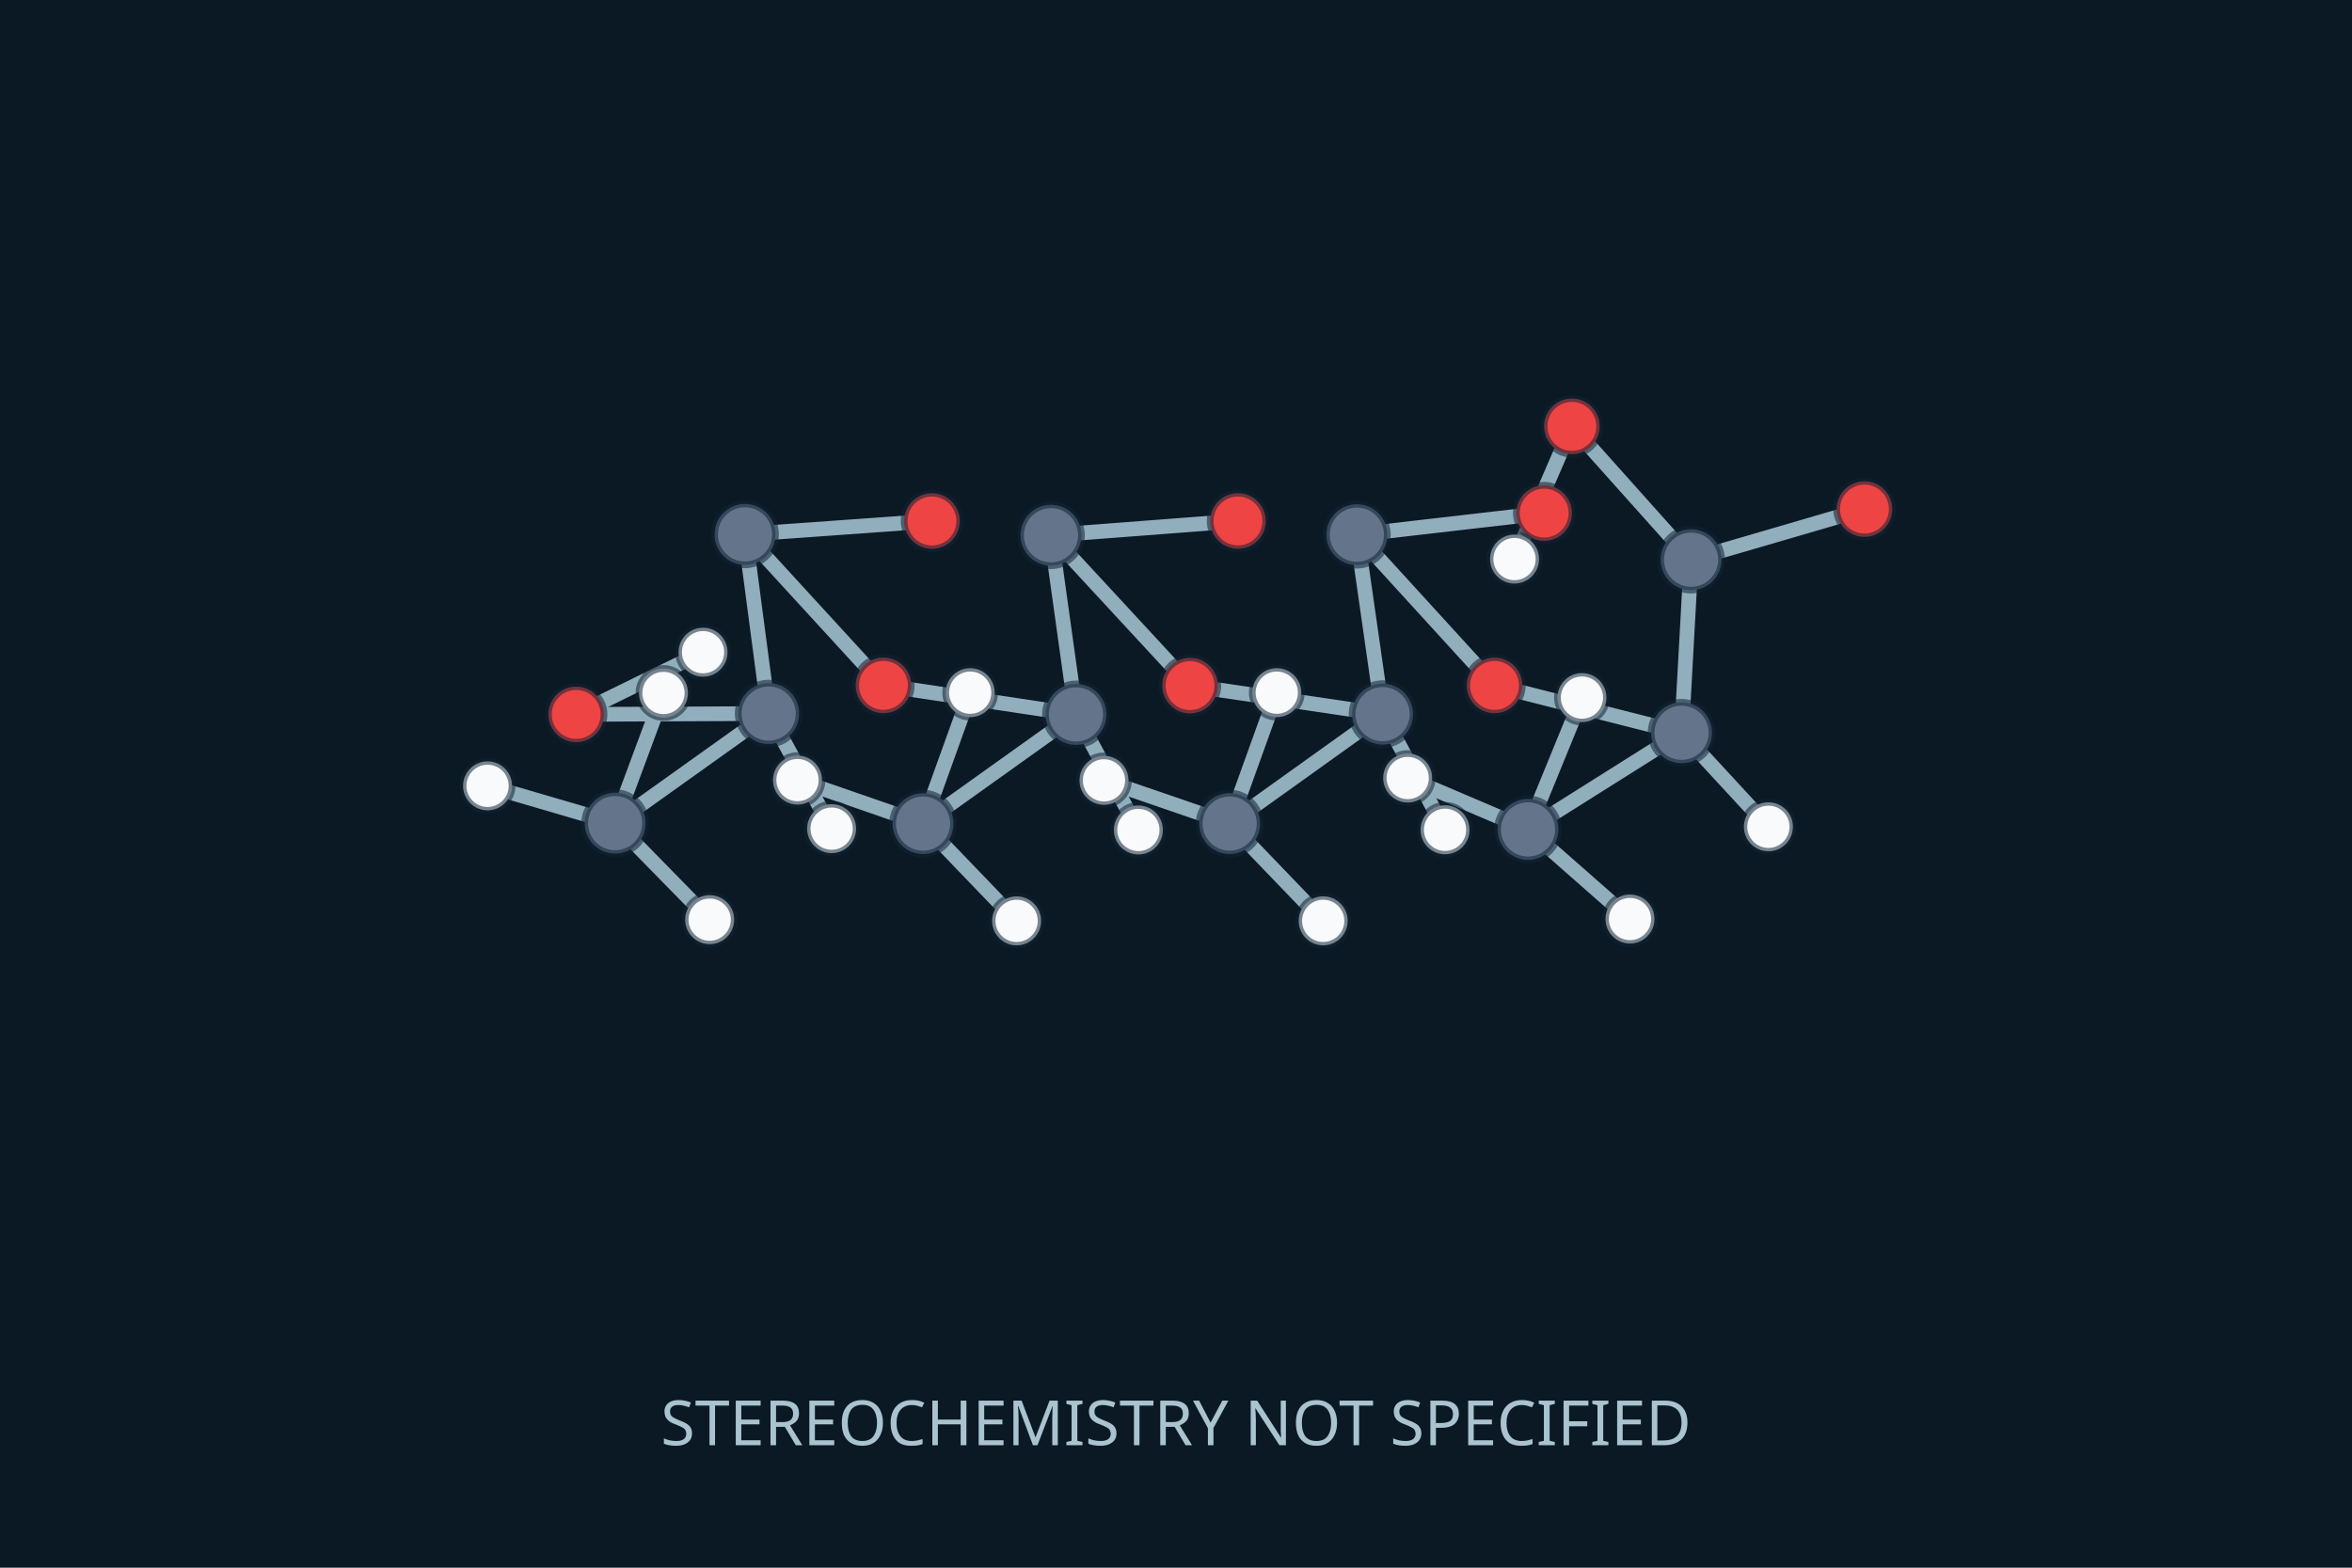
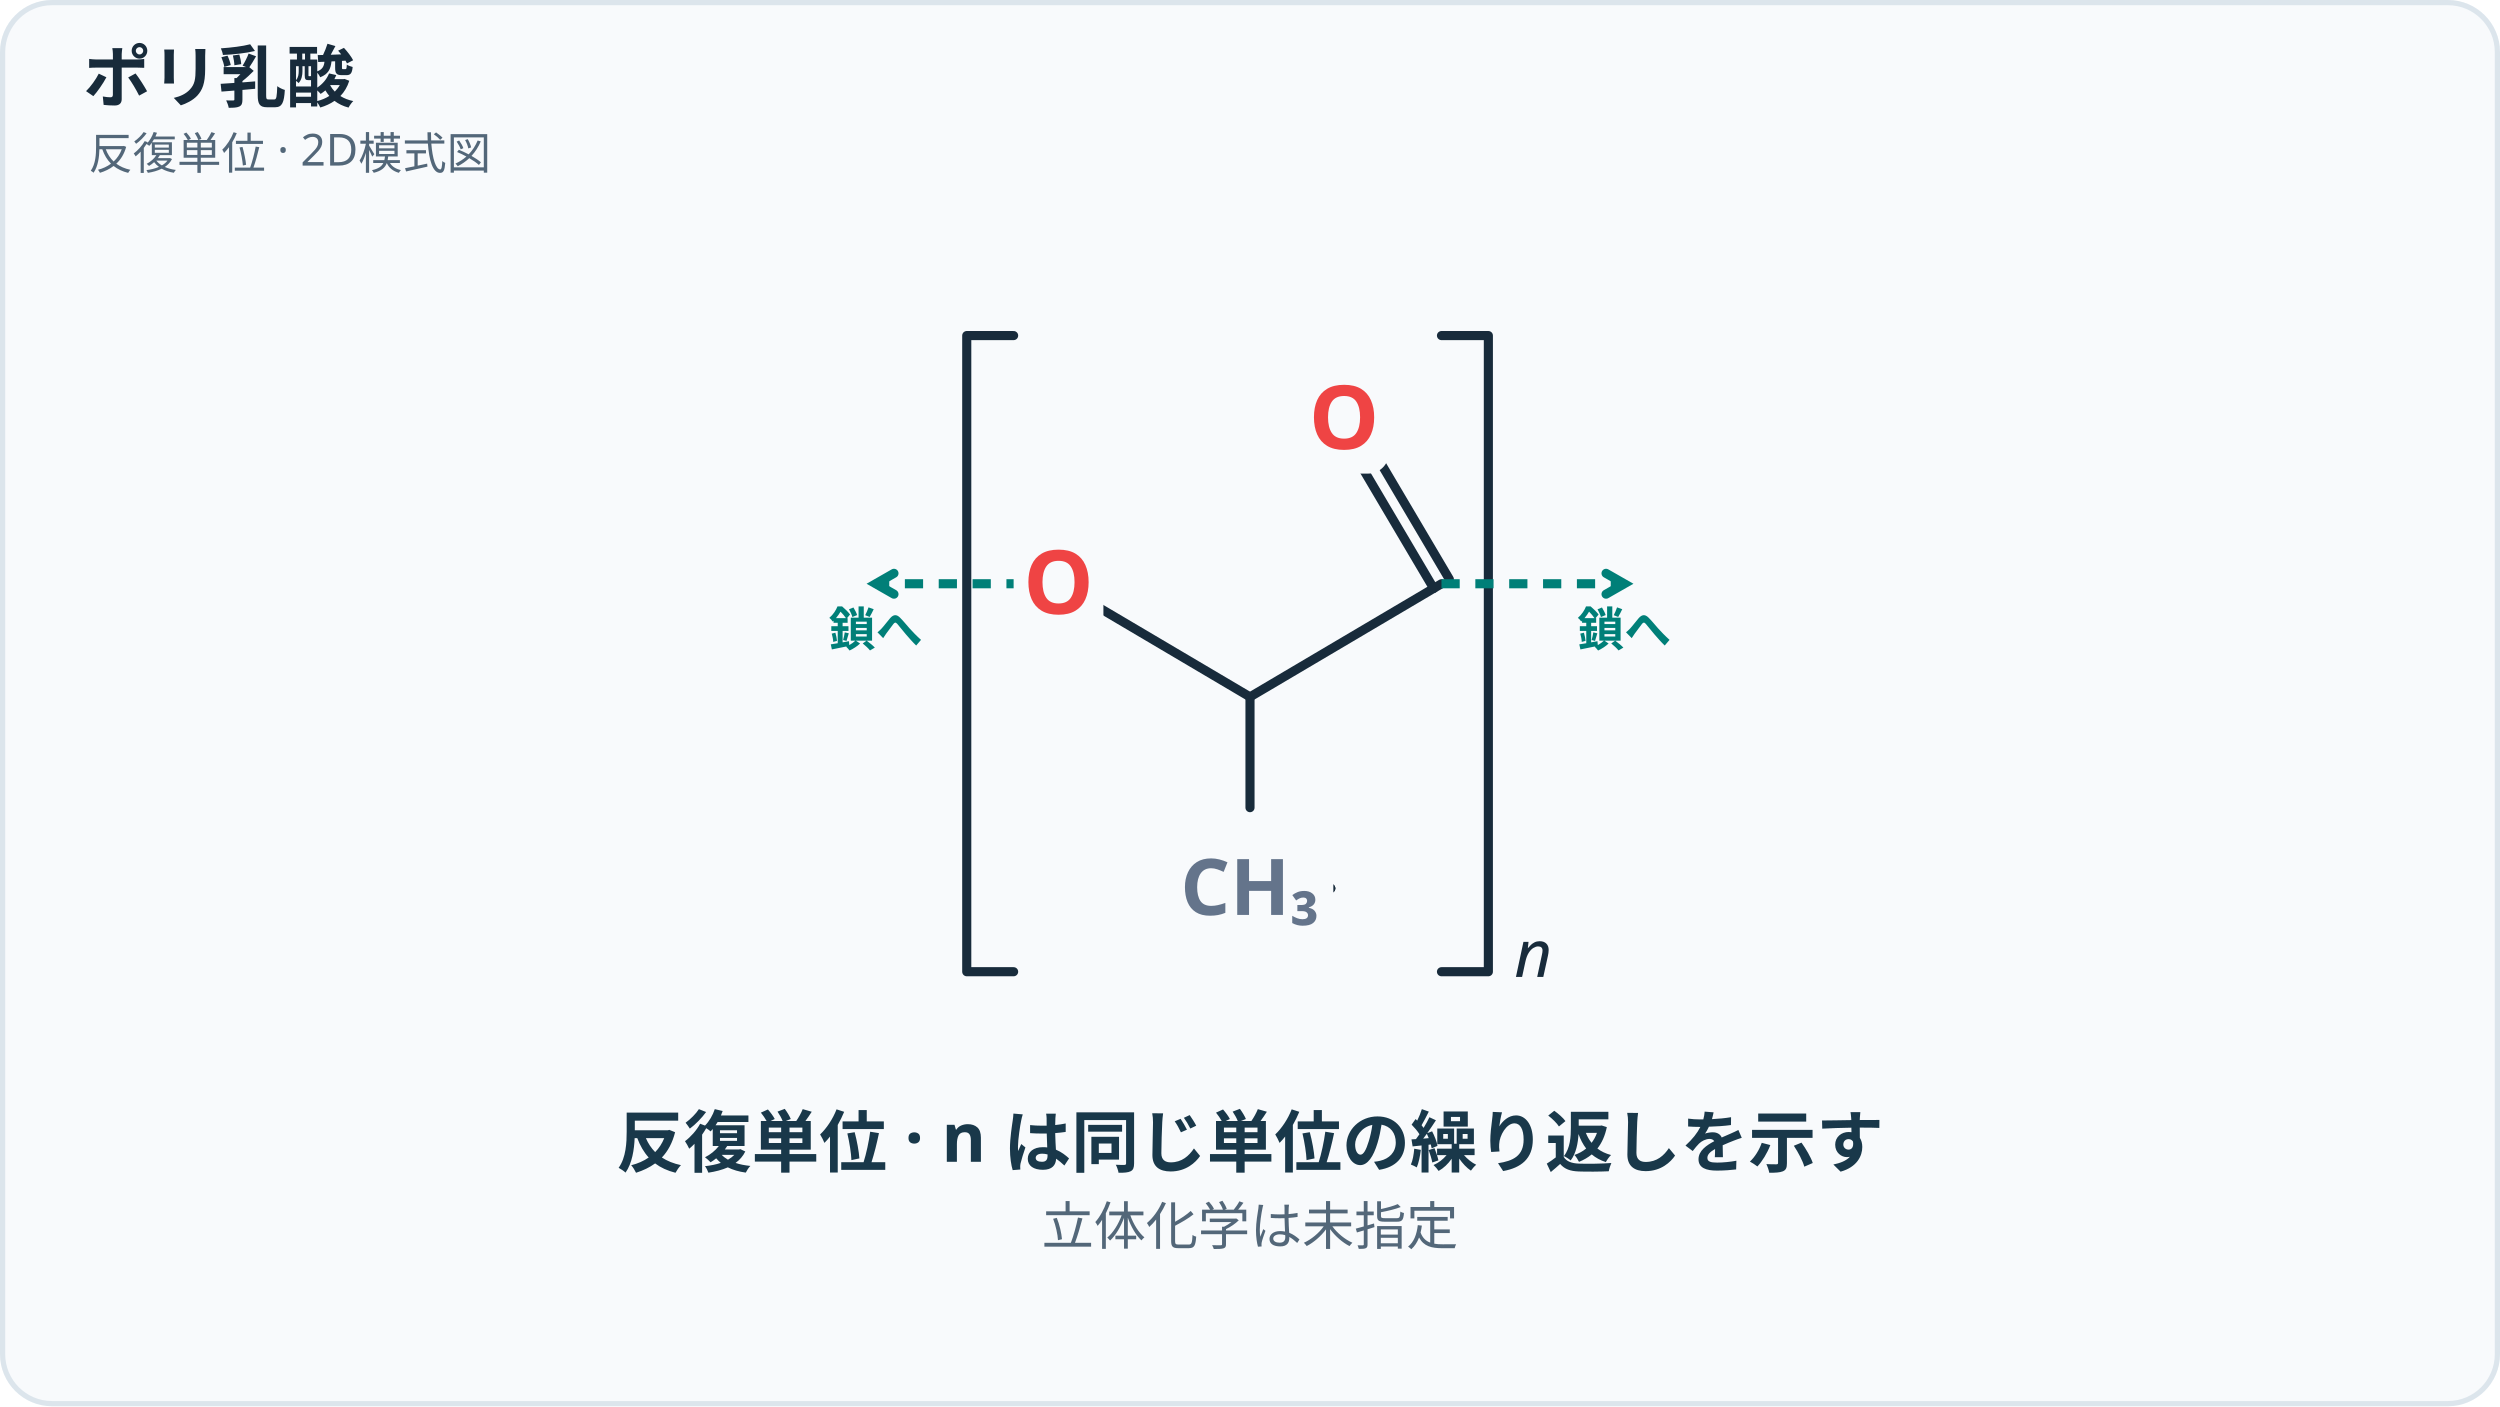
- <svg xmlns="http://www.w3.org/2000/svg" viewBox="0 0 192 128" role="img" aria-label="ポリ乳酸 representative segment" data-polymer-id="polylactic-acid">
-   <rect width="192" height="128" fill="#0b1924" />
-   <g>
-     <path d="M50.216 67.209L62.749 58.262" stroke="#91aebd" stroke-width="1.2" stroke-linecap="round" />
-     <path d="M50.216 67.209L54.161 56.581" stroke="#91aebd" stroke-width="1.2" stroke-linecap="round" />
-     <path d="M50.216 67.209L39.801 64.164" stroke="#91aebd" stroke-width="1.2" stroke-linecap="round" />
-     <path d="M50.216 67.209L57.932 75.09" stroke="#91aebd" stroke-width="1.2" stroke-linecap="round" />
-     <path d="M62.749 58.262L60.818 43.632" stroke="#91aebd" stroke-width="1.2" stroke-linecap="round" />
-     <path d="M62.749 58.262L47.036 58.33" stroke="#91aebd" stroke-width="1.2" stroke-linecap="round" />
-     <path d="M62.749 58.262L67.888 67.659" stroke="#91aebd" stroke-width="1.2" stroke-linecap="round" />
-     <path d="M47.036 58.33L57.391 53.252" stroke="#91aebd" stroke-width="1.2" stroke-linecap="round" />
-     <path d="M87.835 58.33L92.929 67.767" stroke="#91aebd" stroke-width="1.2" stroke-linecap="round" />
-     <path d="M60.818 43.632L76.076 42.541" stroke="#91aebd" stroke-width="1.2" stroke-linecap="round" />
-     <path d="M60.818 43.632L72.119 55.96" stroke="#91aebd" stroke-width="1.2" stroke-linecap="round" />
-     <path d="M100.38 67.243L112.862 58.308" stroke="#91aebd" stroke-width="1.2" stroke-linecap="round" />
-     <path d="M100.38 67.243L104.227 56.555" stroke="#91aebd" stroke-width="1.2" stroke-linecap="round" />
-     <path d="M100.38 67.243L90.122 63.716" stroke="#91aebd" stroke-width="1.2" stroke-linecap="round" />
-     <path d="M100.38 67.243L108.016 75.186" stroke="#91aebd" stroke-width="1.2" stroke-linecap="round" />
-     <path d="M75.351 67.247L87.835 58.33" stroke="#91aebd" stroke-width="1.2" stroke-linecap="round" />
-     <path d="M75.351 67.247L79.199 56.555" stroke="#91aebd" stroke-width="1.2" stroke-linecap="round" />
-     <path d="M75.351 67.247L65.103 63.694" stroke="#91aebd" stroke-width="1.2" stroke-linecap="round" />
-     <path d="M75.351 67.247L82.989 75.189" stroke="#91aebd" stroke-width="1.2" stroke-linecap="round" />
-     <path d="M112.862 58.308L110.765 43.657" stroke="#91aebd" stroke-width="1.2" stroke-linecap="round" />
-     <path d="M112.862 58.308L97.145 55.979" stroke="#91aebd" stroke-width="1.2" stroke-linecap="round" />
-     <path d="M112.862 58.308L117.963 67.752" stroke="#91aebd" stroke-width="1.2" stroke-linecap="round" />
-     <path d="M110.765 43.657L126.054 41.892" stroke="#91aebd" stroke-width="1.2" stroke-linecap="round" />
-     <path d="M110.765 43.657L122.001 55.965" stroke="#91aebd" stroke-width="1.2" stroke-linecap="round" />
-     <path d="M85.794 43.702L97.145 55.979" stroke="#91aebd" stroke-width="1.2" stroke-linecap="round" />
-     <path d="M87.835 58.33L85.794 43.702" stroke="#91aebd" stroke-width="1.2" stroke-linecap="round" />
-     <path d="M87.835 58.33L72.119 55.96" stroke="#91aebd" stroke-width="1.2" stroke-linecap="round" />
-     <path d="M85.794 43.702L101.058 42.536" stroke="#91aebd" stroke-width="1.2" stroke-linecap="round" />
-     <path d="M124.736 67.721L137.27 59.829" stroke="#91aebd" stroke-width="1.2" stroke-linecap="round" />
-     <path d="M124.736 67.721L129.139 56.958" stroke="#91aebd" stroke-width="1.2" stroke-linecap="round" />
-     <path d="M124.736 67.721L114.913 63.525" stroke="#91aebd" stroke-width="1.2" stroke-linecap="round" />
-     <path d="M124.736 67.721L133.06 75.038" stroke="#91aebd" stroke-width="1.2" stroke-linecap="round" />
-     <path d="M137.27 59.829L138.049 45.698" stroke="#91aebd" stroke-width="1.2" stroke-linecap="round" />
-     <path d="M137.27 59.829L122.001 55.965" stroke="#91aebd" stroke-width="1.2" stroke-linecap="round" />
-     <path d="M137.27 59.829L144.36 67.507" stroke="#91aebd" stroke-width="1.2" stroke-linecap="round" />
-     <path d="M128.316 34.811L123.634 45.647" stroke="#91aebd" stroke-width="1.2" stroke-linecap="round" />
-     <path d="M138.049 45.698L152.199 41.567" stroke="#91aebd" stroke-width="1.2" stroke-linecap="round" />
-     <path d="M138.049 45.698L128.316 34.811" stroke="#91aebd" stroke-width="1.2" stroke-linecap="round" />
-     <circle cx="50.216" cy="67.209" r="2.487" fill="#64748b" stroke="#102433" stroke-opacity=".55" stroke-width=".55" />
-     <circle cx="62.749" cy="58.262" r="2.487" fill="#64748b" stroke="#102433" stroke-opacity=".55" stroke-width=".55" />
-     <circle cx="57.391" cy="53.252" r="2" fill="#f8fafc" stroke="#102433" stroke-opacity=".55" stroke-width=".55" />
-     <circle cx="92.929" cy="67.767" r="2" fill="#f8fafc" stroke="#102433" stroke-opacity=".55" stroke-width=".55" />
-     <circle cx="60.818" cy="43.632" r="2.487" fill="#64748b" stroke="#102433" stroke-opacity=".55" stroke-width=".55" />
-     <circle cx="47.036" cy="58.33" r="2.27" fill="#ef4444" stroke="#102433" stroke-opacity=".55" stroke-width=".55" />
-     <circle cx="76.076" cy="42.541" r="2.27" fill="#ef4444" stroke="#102433" stroke-opacity=".55" stroke-width=".55" />
-     <circle cx="54.161" cy="56.581" r="2" fill="#f8fafc" stroke="#102433" stroke-opacity=".55" stroke-width=".55" />
-     <circle cx="39.801" cy="64.164" r="2" fill="#f8fafc" stroke="#102433" stroke-opacity=".55" stroke-width=".55" />
-     <circle cx="57.932" cy="75.09" r="2" fill="#f8fafc" stroke="#102433" stroke-opacity=".55" stroke-width=".55" />
-     <circle cx="67.888" cy="67.659" r="2" fill="#f8fafc" stroke="#102433" stroke-opacity=".55" stroke-width=".55" />
-     <circle cx="100.38" cy="67.243" r="2.487" fill="#64748b" stroke="#102433" stroke-opacity=".55" stroke-width=".55" />
-     <circle cx="75.351" cy="67.247" r="2.487" fill="#64748b" stroke="#102433" stroke-opacity=".55" stroke-width=".55" />
-     <circle cx="112.862" cy="58.308" r="2.487" fill="#64748b" stroke="#102433" stroke-opacity=".55" stroke-width=".55" />
-     <circle cx="110.765" cy="43.657" r="2.487" fill="#64748b" stroke="#102433" stroke-opacity=".55" stroke-width=".55" />
-     <circle cx="97.145" cy="55.979" r="2.27" fill="#ef4444" stroke="#102433" stroke-opacity=".55" stroke-width=".55" />
-     <circle cx="126.054" cy="41.892" r="2.27" fill="#ef4444" stroke="#102433" stroke-opacity=".55" stroke-width=".55" />
-     <circle cx="104.227" cy="56.555" r="2" fill="#f8fafc" stroke="#102433" stroke-opacity=".55" stroke-width=".55" />
-     <circle cx="90.122" cy="63.716" r="2" fill="#f8fafc" stroke="#102433" stroke-opacity=".55" stroke-width=".55" />
-     <circle cx="108.016" cy="75.186" r="2" fill="#f8fafc" stroke="#102433" stroke-opacity=".55" stroke-width=".55" />
-     <circle cx="117.963" cy="67.752" r="2" fill="#f8fafc" stroke="#102433" stroke-opacity=".55" stroke-width=".55" />
-     <circle cx="87.835" cy="58.33" r="2.487" fill="#64748b" stroke="#102433" stroke-opacity=".55" stroke-width=".55" />
-     <circle cx="85.794" cy="43.702" r="2.487" fill="#64748b" stroke="#102433" stroke-opacity=".55" stroke-width=".55" />
-     <circle cx="72.119" cy="55.96" r="2.27" fill="#ef4444" stroke="#102433" stroke-opacity=".55" stroke-width=".55" />
-     <circle cx="101.058" cy="42.536" r="2.27" fill="#ef4444" stroke="#102433" stroke-opacity=".55" stroke-width=".55" />
-     <circle cx="79.199" cy="56.555" r="2" fill="#f8fafc" stroke="#102433" stroke-opacity=".55" stroke-width=".55" />
-     <circle cx="65.103" cy="63.694" r="2" fill="#f8fafc" stroke="#102433" stroke-opacity=".55" stroke-width=".55" />
-     <circle cx="82.989" cy="75.189" r="2" fill="#f8fafc" stroke="#102433" stroke-opacity=".55" stroke-width=".55" />
-     <circle cx="124.736" cy="67.721" r="2.487" fill="#64748b" stroke="#102433" stroke-opacity=".55" stroke-width=".55" />
-     <circle cx="137.27" cy="59.829" r="2.487" fill="#64748b" stroke="#102433" stroke-opacity=".55" stroke-width=".55" />
-     <circle cx="123.634" cy="45.647" r="2" fill="#f8fafc" stroke="#102433" stroke-opacity=".55" stroke-width=".55" />
-     <circle cx="138.049" cy="45.698" r="2.487" fill="#64748b" stroke="#102433" stroke-opacity=".55" stroke-width=".55" />
-     <circle cx="122.001" cy="55.965" r="2.27" fill="#ef4444" stroke="#102433" stroke-opacity=".55" stroke-width=".55" />
-     <circle cx="152.199" cy="41.567" r="2.27" fill="#ef4444" stroke="#102433" stroke-opacity=".55" stroke-width=".55" />
-     <circle cx="128.316" cy="34.811" r="2.27" fill="#ef4444" stroke="#102433" stroke-opacity=".55" stroke-width=".55" />
-     <circle cx="129.139" cy="56.958" r="2" fill="#f8fafc" stroke="#102433" stroke-opacity=".55" stroke-width=".55" />
-     <circle cx="114.913" cy="63.525" r="2" fill="#f8fafc" stroke="#102433" stroke-opacity=".55" stroke-width=".55" />
-     <circle cx="133.06" cy="75.038" r="2" fill="#f8fafc" stroke="#102433" stroke-opacity=".55" stroke-width=".55" />
-     <circle cx="144.36" cy="67.507" r="2" fill="#f8fafc" stroke="#102433" stroke-opacity=".55" stroke-width=".55" />
+ <svg xmlns="http://www.w3.org/2000/svg" viewBox="0 0 960 540" role="img" aria-labelledby="polymer-title polymer-description" data-polymer-id="polylactic-acid" data-generator-version="task8-2d-v4" data-structure-source-commit="3050fed9c89f16aed19c2323db94fef5f9f9765e" data-representation-type="linear-repeat" data-atom-count="9" data-bond-count="8">
+   <rect width="960" height="540" rx="20" fill="#f8fafc" />
+   <rect x="1" y="1" width="958" height="538" rx="19" fill="none" stroke="#dce5ec" stroke-width="2" />
+   <text class="figure-title" x="32" y="39" font-family="sans-serif" font-size="26" font-weight="750" fill="#182b3b">ポリ乳酸</text>
+   <text class="figure-kicker" x="34" y="65" font-family="sans-serif" font-size="17" fill="#536779">反復単位 · 2D模式図</text>
+   <g class="repeat-bracket" data-repeat-closure="condensation-repeat-boundary" data-repeat-left-port="left" data-repeat-right-port="right" data-repeat-bond-order="1" fill="none" stroke="#182b3b" stroke-width="3.5" stroke-linecap="round" stroke-linejoin="round">
+     <path d="M389.23 128.859H371.23V373.141H389.23" />
+     <path d="M553.53 128.859H571.53V373.141H553.53" />
  </g>
-   <text x="96" y="118" text-anchor="middle" fill="#a9c3cf" font-size="5.1" font-family="sans-serif">STEREOCHEMISTRY NOT SPECIFIED</text>
+   <text class="repeat-n" data-repeat-count-notation="true" x="581.53" y="375.14" font-family="sans-serif" font-size="25" font-style="italic" fill="#182b3b">n</text>
+   <g class="chemical-bonds" fill="none" stroke="#182b3b" stroke-width="3.5" stroke-linecap="round" stroke-linejoin="round">
+     <g class="bond" data-bond-ref="repeat.a0::repeat.a1" data-atom-a="repeat.a0" data-atom-b="repeat.a1" data-bond-order="1">
+       <path d="M480 310.14L480 267.61" />
+     </g>
+     <g class="bond" data-bond-ref="repeat.a1::repeat.a2" data-atom-a="repeat.a1" data-atom-b="repeat.a2" data-bond-order="1">
+       <path d="M480 267.61L553.53 224.16" />
+     </g>
+     <g class="bond" data-bond-ref="repeat.a1::repeat.a3" data-atom-a="repeat.a1" data-atom-b="repeat.a3" data-bond-order="1">
+       <path d="M480 267.61L420.45 232.42" />
+     </g>
+     <g class="bond" data-bond-ref="repeat.a2::repeat.a4" data-atom-a="repeat.a2" data-atom-b="repeat.a4" data-bond-order="2">
+       <path d="M550.52 225.94L521.37 176.62" />
+       <path d="M556.54 222.38L527.4 173.06" />
+     </g>
+     <g class="bond" data-bond-ref="repeat.a0::repeat.a6" data-atom-a="repeat.a0" data-atom-b="repeat.a6" data-bond-order="1">
+       <path d="M511 341.14L480 341.14" />
+     </g>
+     <g class="bond" data-bond-ref="repeat.a0::repeat.a7" data-atom-a="repeat.a0" data-atom-b="repeat.a7" data-bond-order="1">
+       <path d="M511 341.14L480 341.14" />
+     </g>
+     <g class="bond" data-bond-ref="repeat.a0::repeat.a8" data-atom-a="repeat.a0" data-atom-b="repeat.a8" data-bond-order="1">
+       <path d="M511 341.14L480 341.14" />
+     </g>
+     <g class="bond" data-bond-ref="repeat.a1::repeat.a9" data-atom-a="repeat.a1" data-atom-b="repeat.a9" data-bond-order="1">
+       <path d="M480 267.61L480 267.61" />
+     </g>
+   </g>
+   <g class="aromatic-rings" data-aromatic-cycle-count="0" />
+   <g class="continuations">
+     <g class="continuation-port" data-port-id="left" data-port-atom-ref="repeat.a3" data-connection-type="ester-C-O" data-external-bond-order="1" data-partner-element="C">
+       <path d="M406.47 224.16L336.28 224.16" fill="none" stroke="#007f78" stroke-width="3.5" stroke-dasharray="7 6" />
+       <path d="M343.28 228.16L336.28 224.16L343.28 220.16" fill="none" stroke="#007f78" stroke-width="3.5" stroke-linecap="round" />
+       <text class="continuation-label" data-port-label-for="left" x="336.28" y="248.16" text-anchor="middle" font-family="sans-serif" font-size="18" font-weight="700" fill="#007f78">鎖へ</text>
+     </g>
+     <g class="continuation-port" data-port-id="right" data-port-atom-ref="repeat.a2" data-connection-type="ester-C-O" data-external-bond-order="1" data-partner-element="O">
+       <path d="M553.53 224.16L623.72 224.16" fill="none" stroke="#007f78" stroke-width="3.5" stroke-dasharray="7 6" />
+       <path d="M616.72 220.16L623.72 224.16L616.72 228.16" fill="none" stroke="#007f78" stroke-width="3.5" stroke-linecap="round" />
+       <text class="continuation-label" data-port-label-for="right" x="623.72" y="248.16" text-anchor="middle" font-family="sans-serif" font-size="18" font-weight="700" fill="#007f78">鎖へ</text>
+     </g>
+   </g>
+   <g class="atom-labels">
+     <g class="atom-map atom-label" data-atom-ref="repeat.a0" data-element="C" data-display="condensed-atom" data-label-atom-refs="repeat.a0 repeat.a6 repeat.a7 repeat.a8" aria-hidden="true">
+       <rect x="448" y="320.14" width="64" height="42" rx="8" fill="#f8fafc" />
+       <text x="480" y="351.34" text-anchor="middle" font-family="sans-serif" font-size="30" font-weight="750" fill="#64748b">CH₃</text>
+     </g>
+     <g class="atom-map skeletal-carbon" data-atom-ref="repeat.a1" data-element="C" data-display="skeletal-carbon-vertex" aria-hidden="true">
+       <circle cx="480" cy="267.61" r="2.5" fill="#182b3b" opacity=".001" />
+     </g>
+     <g class="atom-map skeletal-carbon" data-atom-ref="repeat.a2" data-element="C" data-display="skeletal-carbon-vertex" aria-hidden="true">
+       <circle cx="553.53" cy="224.16" r="2.5" fill="#182b3b" opacity=".001" />
+     </g>
+     <g class="atom-map atom-label" data-atom-ref="repeat.a3" data-element="O" data-display="element-label" data-label-atom-refs="repeat.a3" aria-hidden="true">
+       <rect x="389.23" y="203.16" width="34.48" height="42" rx="8" fill="#f8fafc" />
+       <text x="406.47" y="235.72" text-anchor="middle" font-family="sans-serif" font-size="34" font-weight="750" fill="#ef4444">O</text>
+     </g>
+     <g class="atom-map atom-label" data-atom-ref="repeat.a4" data-element="O" data-display="element-label" data-label-atom-refs="repeat.a4" aria-hidden="true">
+       <rect x="498.88" y="139.86" width="34.48" height="42" rx="8" fill="#f8fafc" />
+       <text x="516.12" y="172.42" text-anchor="middle" font-family="sans-serif" font-size="34" font-weight="750" fill="#ef4444">O</text>
+     </g>
+   </g>
+   <text class="annotation primary" x="480" y="448" text-anchor="middle" font-family="sans-serif" font-size="26" font-weight="700" fill="#19384a">反復単位 · n は同じ単位の繰り返しを示す</text>
+   <text class="annotation" x="480" y="478" text-anchor="middle" font-family="sans-serif" font-size="20" font-weight="500" fill="#536779">立体化学は未指定</text>
</svg>
